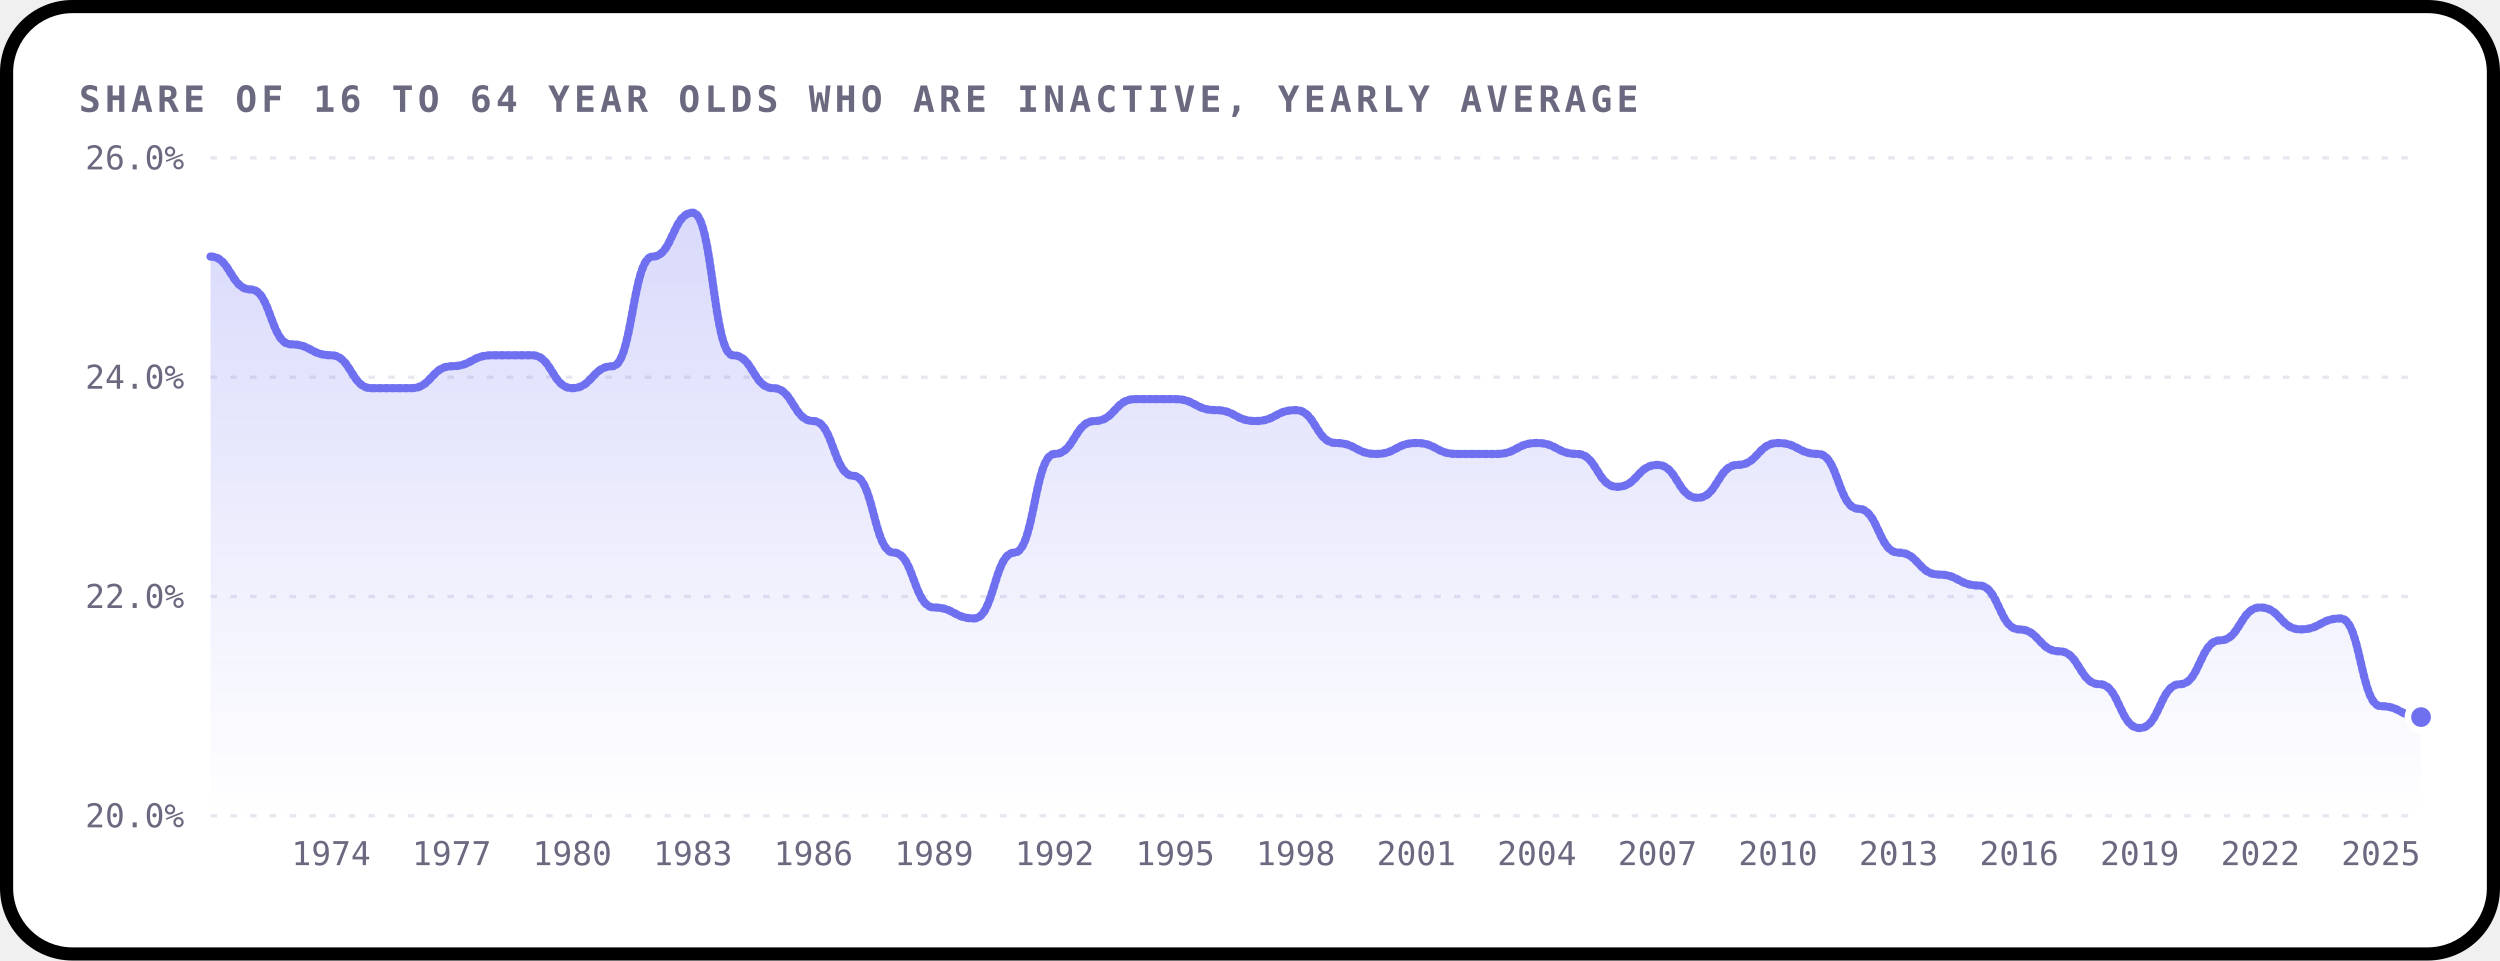
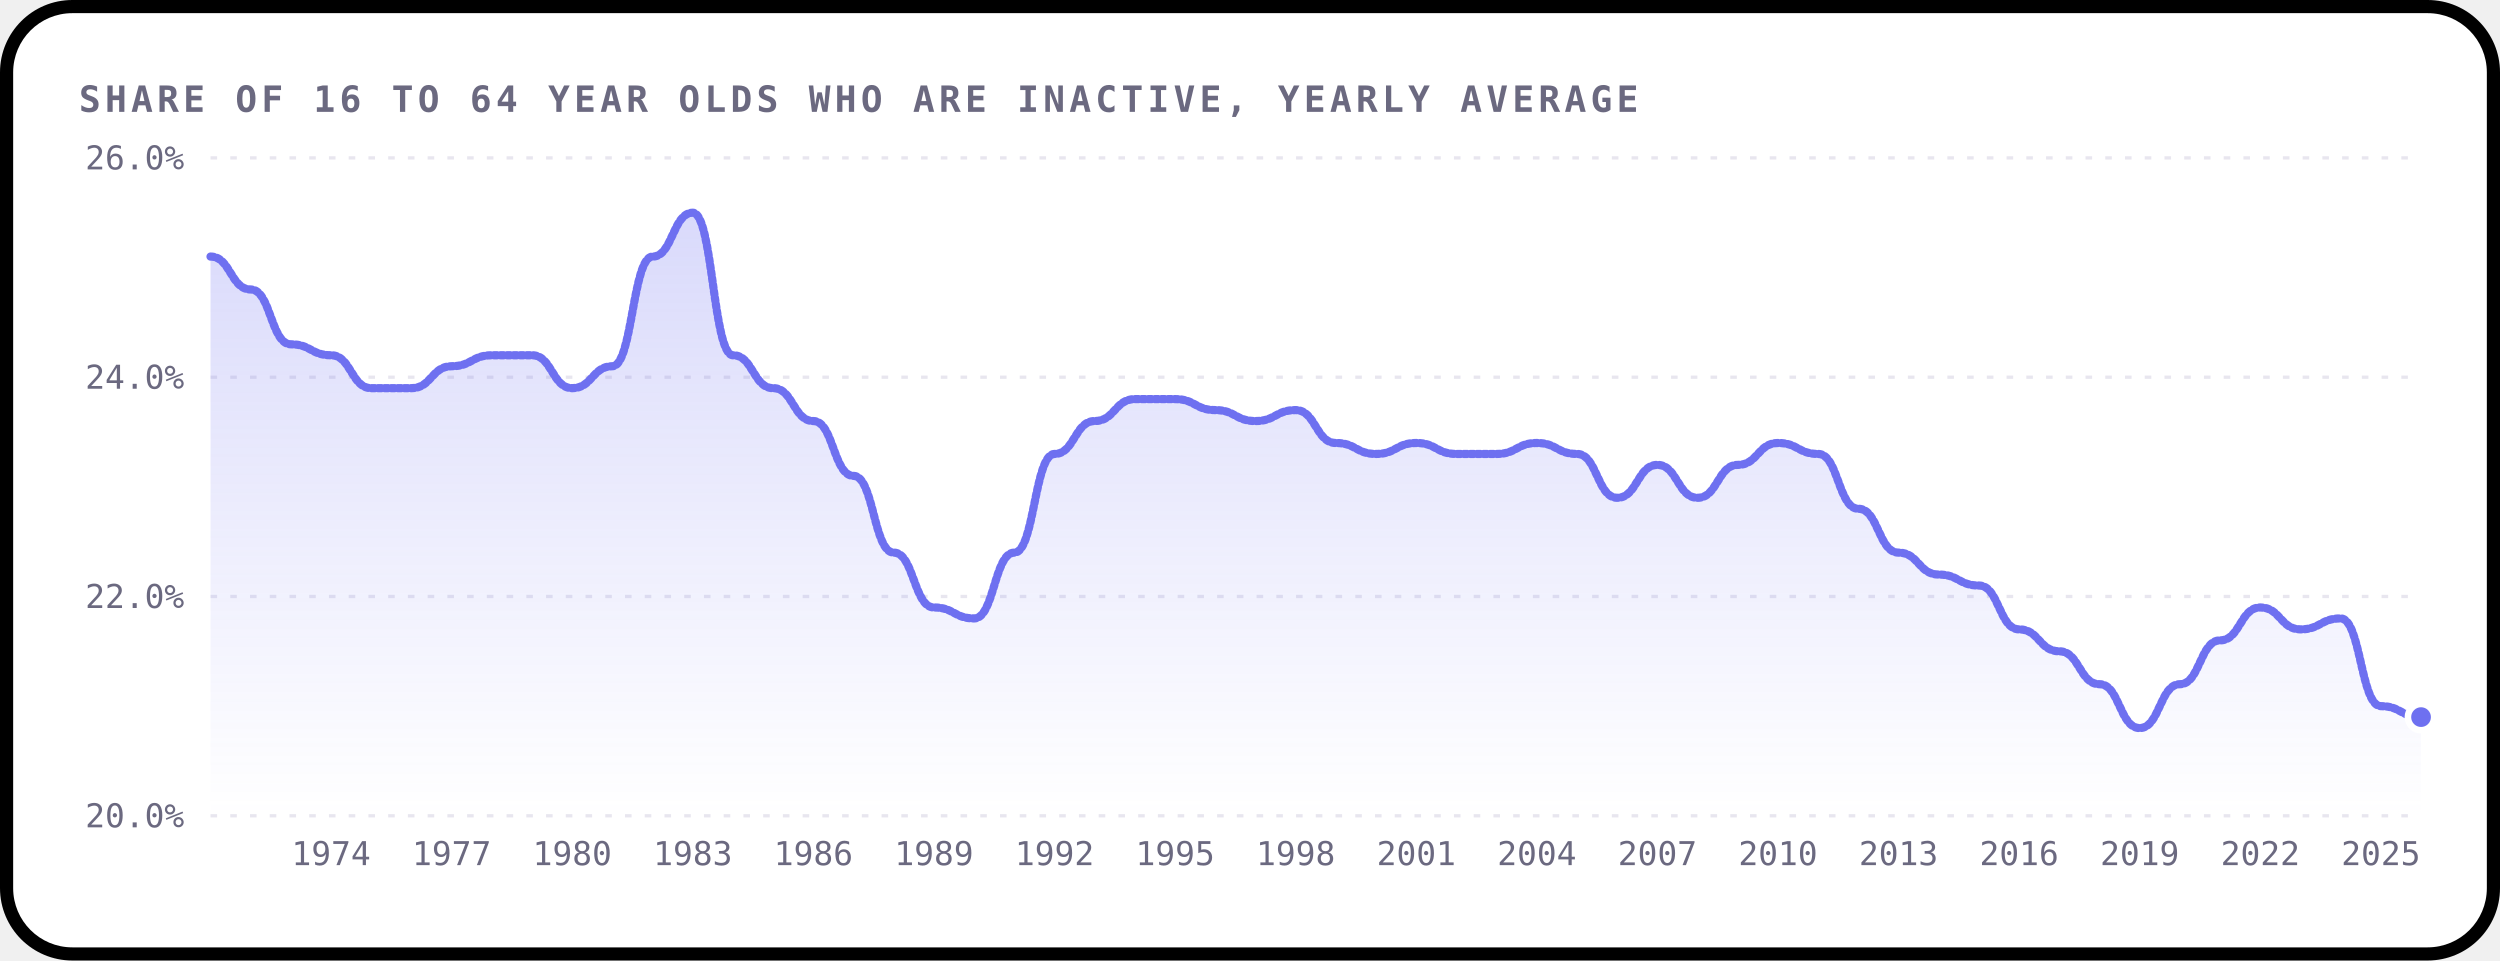
<svg xmlns="http://www.w3.org/2000/svg" viewBox="0 0 760 292" width="760" height="292" role="img" aria-label="Share of 16 to 64 year olds who are inactive, yearly average: 1 series over 56 points">
  <rect width="760" height="292" rx="22" fill="#000000" />
  <rect x="4" y="4" width="752" height="284" rx="18" fill="#ffffff" />
  <text x="24" y="34" fill="#6b6980" font-family="ui-monospace,SFMono-Regular,Menlo,Consolas,monospace" font-size="11" font-weight="600" letter-spacing="1.3">SHARE OF 16 TO 64 YEAR OLDS WHO ARE INACTIVE, YEARLY AVERAGE</text>
  <line x1="64" x2="736" y1="248" y2="248" stroke="#e8e6ef" stroke-dasharray="2 4" />
  <text x="56" y="251.5" fill="#6b6980" font-family="ui-monospace,SFMono-Regular,Menlo,Consolas,monospace" font-size="10" text-anchor="end">20.0%</text>
  <line x1="64" x2="736" y1="181.33" y2="181.33" stroke="#e8e6ef" stroke-dasharray="2 4" />
  <text x="56" y="184.83" fill="#6b6980" font-family="ui-monospace,SFMono-Regular,Menlo,Consolas,monospace" font-size="10" text-anchor="end">22.0%</text>
  <line x1="64" x2="736" y1="114.67" y2="114.67" stroke="#e8e6ef" stroke-dasharray="2 4" />
  <text x="56" y="118.17" fill="#6b6980" font-family="ui-monospace,SFMono-Regular,Menlo,Consolas,monospace" font-size="10" text-anchor="end">24.0%</text>
  <line x1="64" x2="736" y1="48" y2="48" stroke="#e8e6ef" stroke-dasharray="2 4" />
  <text x="56" y="51.5" fill="#6b6980" font-family="ui-monospace,SFMono-Regular,Menlo,Consolas,monospace" font-size="10" text-anchor="end">26.0%</text>
  <text x="64" y="263" fill="#6b6980" font-family="ui-monospace,SFMono-Regular,Menlo,Consolas,monospace" font-size="10" text-anchor="start" />
  <text x="100.65" y="263" fill="#6b6980" font-family="ui-monospace,SFMono-Regular,Menlo,Consolas,monospace" font-size="10" text-anchor="middle">1974</text>
  <text x="137.31" y="263" fill="#6b6980" font-family="ui-monospace,SFMono-Regular,Menlo,Consolas,monospace" font-size="10" text-anchor="middle">1977</text>
  <text x="173.96" y="263" fill="#6b6980" font-family="ui-monospace,SFMono-Regular,Menlo,Consolas,monospace" font-size="10" text-anchor="middle">1980</text>
  <text x="210.62" y="263" fill="#6b6980" font-family="ui-monospace,SFMono-Regular,Menlo,Consolas,monospace" font-size="10" text-anchor="middle">1983</text>
  <text x="247.27" y="263" fill="#6b6980" font-family="ui-monospace,SFMono-Regular,Menlo,Consolas,monospace" font-size="10" text-anchor="middle">1986</text>
  <text x="283.93" y="263" fill="#6b6980" font-family="ui-monospace,SFMono-Regular,Menlo,Consolas,monospace" font-size="10" text-anchor="middle">1989</text>
  <text x="320.58" y="263" fill="#6b6980" font-family="ui-monospace,SFMono-Regular,Menlo,Consolas,monospace" font-size="10" text-anchor="middle">1992</text>
  <text x="357.24" y="263" fill="#6b6980" font-family="ui-monospace,SFMono-Regular,Menlo,Consolas,monospace" font-size="10" text-anchor="middle">1995</text>
  <text x="393.89" y="263" fill="#6b6980" font-family="ui-monospace,SFMono-Regular,Menlo,Consolas,monospace" font-size="10" text-anchor="middle">1998</text>
  <text x="430.55" y="263" fill="#6b6980" font-family="ui-monospace,SFMono-Regular,Menlo,Consolas,monospace" font-size="10" text-anchor="middle">2001</text>
  <text x="467.2" y="263" fill="#6b6980" font-family="ui-monospace,SFMono-Regular,Menlo,Consolas,monospace" font-size="10" text-anchor="middle">2004</text>
  <text x="503.85" y="263" fill="#6b6980" font-family="ui-monospace,SFMono-Regular,Menlo,Consolas,monospace" font-size="10" text-anchor="middle">2007</text>
  <text x="540.51" y="263" fill="#6b6980" font-family="ui-monospace,SFMono-Regular,Menlo,Consolas,monospace" font-size="10" text-anchor="middle">2010</text>
  <text x="577.16" y="263" fill="#6b6980" font-family="ui-monospace,SFMono-Regular,Menlo,Consolas,monospace" font-size="10" text-anchor="middle">2013</text>
  <text x="613.82" y="263" fill="#6b6980" font-family="ui-monospace,SFMono-Regular,Menlo,Consolas,monospace" font-size="10" text-anchor="middle">2016</text>
  <text x="650.47" y="263" fill="#6b6980" font-family="ui-monospace,SFMono-Regular,Menlo,Consolas,monospace" font-size="10" text-anchor="middle">2019</text>
  <text x="687.13" y="263" fill="#6b6980" font-family="ui-monospace,SFMono-Regular,Menlo,Consolas,monospace" font-size="10" text-anchor="middle">2022</text>
  <text x="723.78" y="263" fill="#6b6980" font-family="ui-monospace,SFMono-Regular,Menlo,Consolas,monospace" font-size="10" text-anchor="middle">2025</text>
  <defs>
    <linearGradient id="bzcg17kww" x1="0" y1="0" x2="0" y2="1">
      <stop offset="0" stop-color="#6E70F0" stop-opacity=".26" />
      <stop offset="1" stop-color="#6E70F0" stop-opacity="0" />
    </linearGradient>
  </defs>
-   <path d="M64,78C70.11,78 70.11,88 76.22,88C82.33,88 82.33,104.67 88.44,104.67C94.55,104.67 94.55,108 100.65,108C106.76,108 106.76,118 112.87,118C118.98,118 118.98,118 125.09,118C131.2,118 131.2,111.33 137.31,111.33C143.42,111.33 143.42,108 149.53,108C155.64,108 155.64,108 161.75,108C167.85,108 167.85,118 173.96,118C180.07,118 180.07,111.33 186.18,111.33C192.29,111.33 192.29,78 198.4,78C204.51,78 204.51,64.67 210.62,64.67C216.73,64.67 216.73,108 222.84,108C228.95,108 228.95,118 235.05,118C241.16,118 241.16,128 247.27,128C253.38,128 253.38,144.67 259.49,144.67C265.6,144.67 265.6,168 271.71,168C277.82,168 277.82,184.67 283.93,184.67C290.04,184.67 290.04,188 296.15,188C302.25,188 302.25,168 308.36,168C314.47,168 314.47,138 320.58,138C326.69,138 326.69,128 332.8,128C338.91,128 338.91,121.33 345.02,121.33C351.13,121.33 351.13,121.33 357.24,121.33C363.35,121.33 363.35,124.67 369.45,124.67C375.56,124.67 375.56,128 381.67,128C387.78,128 387.78,124.67 393.89,124.67C400,124.67 400,134.67 406.11,134.67C412.22,134.67 412.22,138 418.33,138C424.44,138 424.44,134.67 430.55,134.67C436.65,134.67 436.65,138 442.76,138C448.87,138 448.87,138 454.98,138C461.09,138 461.09,134.67 467.2,134.67C473.31,134.67 473.31,138 479.42,138C485.53,138 485.53,148 491.64,148C497.75,148 497.75,141.33 503.85,141.33C509.96,141.33 509.96,151.33 516.07,151.33C522.18,151.33 522.18,141.33 528.29,141.33C534.4,141.33 534.4,134.67 540.51,134.67C546.62,134.67 546.62,138 552.73,138C558.84,138 558.84,154.67 564.95,154.67C571.05,154.67 571.05,168 577.16,168C583.27,168 583.27,174.67 589.38,174.67C595.49,174.67 595.49,178 601.6,178C607.71,178 607.71,191.33 613.82,191.33C619.93,191.33 619.93,198 626.04,198C632.15,198 632.15,208 638.25,208C644.36,208 644.36,221.33 650.47,221.33C656.58,221.33 656.58,208 662.69,208C668.8,208 668.8,194.67 674.91,194.67C681.02,194.67 681.02,184.67 687.13,184.67C693.24,184.67 693.24,191.33 699.35,191.33C705.45,191.33 705.45,188 711.56,188C717.67,188 717.67,214.67 723.78,214.67C729.89,214.67 729.89,218 736,218L736,248L64,248Z" fill="url(#bzcg17kww)" />
-   <path d="M64,78C70.11,78 70.11,88 76.22,88C82.33,88 82.33,104.67 88.44,104.67C94.55,104.67 94.55,108 100.65,108C106.76,108 106.76,118 112.87,118C118.98,118 118.98,118 125.09,118C131.2,118 131.2,111.33 137.31,111.33C143.42,111.33 143.42,108 149.53,108C155.64,108 155.64,108 161.75,108C167.85,108 167.85,118 173.96,118C180.07,118 180.07,111.33 186.18,111.33C192.29,111.33 192.29,78 198.4,78C204.51,78 204.51,64.67 210.62,64.67C216.73,64.67 216.73,108 222.84,108C228.95,108 228.95,118 235.05,118C241.16,118 241.16,128 247.27,128C253.38,128 253.38,144.67 259.49,144.67C265.6,144.67 265.6,168 271.71,168C277.82,168 277.82,184.67 283.93,184.67C290.04,184.67 290.04,188 296.15,188C302.25,188 302.25,168 308.36,168C314.47,168 314.47,138 320.58,138C326.69,138 326.69,128 332.8,128C338.91,128 338.91,121.33 345.02,121.33C351.13,121.33 351.13,121.33 357.24,121.33C363.35,121.33 363.35,124.67 369.45,124.67C375.56,124.67 375.56,128 381.67,128C387.78,128 387.78,124.67 393.89,124.67C400,124.67 400,134.67 406.11,134.67C412.22,134.67 412.22,138 418.33,138C424.44,138 424.44,134.67 430.55,134.67C436.65,134.67 436.65,138 442.76,138C448.87,138 448.87,138 454.98,138C461.09,138 461.09,134.67 467.2,134.67C473.31,134.67 473.31,138 479.42,138C485.53,138 485.53,148 491.64,148C497.75,148 497.75,141.33 503.85,141.33C509.96,141.33 509.96,151.33 516.07,151.33C522.18,151.33 522.18,141.33 528.29,141.33C534.4,141.33 534.4,134.67 540.51,134.67C546.62,134.67 546.62,138 552.73,138C558.84,138 558.84,154.67 564.95,154.67C571.05,154.67 571.05,168 577.16,168C583.27,168 583.27,174.67 589.38,174.67C595.49,174.67 595.49,178 601.6,178C607.71,178 607.71,191.33 613.82,191.33C619.93,191.33 619.93,198 626.04,198C632.15,198 632.15,208 638.25,208C644.36,208 644.36,221.33 650.47,221.33C656.58,221.33 656.58,208 662.69,208C668.8,208 668.8,194.67 674.91,194.67C681.02,194.67 681.02,184.67 687.13,184.67C693.24,184.67 693.24,191.33 699.35,191.33C705.45,191.33 705.45,188 711.56,188C717.67,188 717.67,214.67 723.78,214.67C729.89,214.67 729.89,218 736,218" fill="none" stroke="#6E70F0" stroke-width="2.5" stroke-linecap="round" stroke-linejoin="round" pathLength="1" style="stroke-dasharray:1" />
+   <path d="M64,78C70.11,78 70.11,88 76.22,88C82.33,88 82.33,104.67 88.44,104.67C94.55,104.67 94.55,108 100.65,108C106.76,108 106.76,118 112.87,118C118.98,118 118.98,118 125.09,118C131.2,118 131.2,111.33 137.31,111.33C143.42,111.33 143.42,108 149.53,108C155.64,108 155.64,108 161.75,108C167.85,108 167.85,118 173.96,118C180.07,118 180.07,111.33 186.18,111.33C192.29,111.33 192.29,78 198.4,78C204.51,78 204.51,64.67 210.62,64.67C216.73,64.67 216.73,108 222.84,108C228.95,108 228.95,118 235.05,118C241.16,118 241.16,128 247.27,128C253.38,128 253.38,144.67 259.49,144.67C265.6,144.67 265.6,168 271.71,168C277.82,168 277.82,184.67 283.93,184.67C290.04,184.67 290.04,188 296.15,188C302.25,188 302.25,168 308.36,168C314.47,168 314.47,138 320.58,138C326.69,138 326.69,128 332.8,128C338.91,128 338.91,121.33 345.02,121.33C351.13,121.33 351.13,121.33 357.24,121.33C363.35,121.33 363.35,124.67 369.45,124.67C375.56,124.67 375.56,128 381.67,128C387.78,128 387.78,124.67 393.89,124.67C400,124.67 400,134.67 406.11,134.67C412.22,134.67 412.22,138 418.33,138C424.44,138 424.44,134.67 430.55,134.67C436.65,134.67 436.65,138 442.76,138C448.87,138 448.87,138 454.98,138C461.09,138 461.09,134.67 467.2,134.67C473.31,134.67 473.31,138 479.42,138C485.53,138 485.53,151.33 491.64,151.33C497.75,151.33 497.75,141.33 503.85,141.33C509.96,141.33 509.96,151.33 516.07,151.33C522.18,151.33 522.18,141.33 528.29,141.33C534.4,141.33 534.4,134.67 540.51,134.67C546.62,134.67 546.62,138 552.73,138C558.84,138 558.84,154.67 564.95,154.67C571.05,154.67 571.05,168 577.16,168C583.27,168 583.27,174.67 589.38,174.67C595.49,174.67 595.49,178 601.6,178C607.71,178 607.71,191.33 613.82,191.33C619.93,191.33 619.93,198 626.04,198C632.15,198 632.15,208 638.25,208C644.36,208 644.36,221.33 650.47,221.33C656.58,221.33 656.58,208 662.69,208C668.8,208 668.8,194.67 674.91,194.67C681.02,194.67 681.02,184.67 687.13,184.67C693.24,184.67 693.24,191.33 699.35,191.33C705.45,191.33 705.45,188 711.56,188C717.67,188 717.67,214.67 723.78,214.67C729.89,214.67 729.89,218 736,218L736,248L64,248Z" fill="url(#bzcg17kww)" />
+   <path d="M64,78C70.11,78 70.11,88 76.22,88C82.33,88 82.33,104.67 88.44,104.67C94.55,104.67 94.55,108 100.65,108C106.76,108 106.76,118 112.87,118C118.98,118 118.98,118 125.09,118C131.2,118 131.2,111.33 137.31,111.33C143.42,111.33 143.42,108 149.53,108C155.64,108 155.64,108 161.75,108C167.85,108 167.85,118 173.96,118C180.07,118 180.07,111.33 186.18,111.33C192.29,111.33 192.29,78 198.4,78C204.51,78 204.51,64.67 210.62,64.67C216.73,64.67 216.73,108 222.84,108C228.95,108 228.95,118 235.05,118C241.16,118 241.16,128 247.27,128C253.38,128 253.38,144.67 259.49,144.67C265.6,144.67 265.6,168 271.71,168C277.82,168 277.82,184.67 283.93,184.67C290.04,184.67 290.04,188 296.15,188C302.25,188 302.25,168 308.36,168C314.47,168 314.47,138 320.58,138C326.69,138 326.69,128 332.8,128C338.91,128 338.91,121.33 345.02,121.33C351.13,121.33 351.13,121.33 357.24,121.33C363.35,121.33 363.35,124.67 369.45,124.67C375.56,124.67 375.56,128 381.67,128C387.78,128 387.78,124.67 393.89,124.67C400,124.67 400,134.67 406.11,134.67C412.22,134.67 412.22,138 418.33,138C424.44,138 424.44,134.67 430.55,134.67C436.65,134.67 436.65,138 442.76,138C448.87,138 448.87,138 454.98,138C461.09,138 461.09,134.67 467.2,134.67C473.31,134.67 473.31,138 479.42,138C485.53,138 485.53,151.33 491.64,151.33C497.75,151.33 497.75,141.33 503.85,141.33C509.96,141.33 509.96,151.33 516.07,151.33C522.18,151.33 522.18,141.33 528.29,141.33C534.4,141.33 534.4,134.67 540.51,134.67C546.62,134.67 546.62,138 552.73,138C558.84,138 558.84,154.67 564.95,154.67C571.05,154.67 571.05,168 577.16,168C583.27,168 583.27,174.67 589.38,174.67C595.49,174.67 595.49,178 601.6,178C607.71,178 607.71,191.33 613.82,191.33C619.93,191.33 619.93,198 626.04,198C632.15,198 632.15,208 638.25,208C644.36,208 644.36,221.33 650.47,221.33C656.58,221.33 656.58,208 662.69,208C668.8,208 668.8,194.67 674.91,194.67C681.02,194.67 681.02,184.67 687.13,184.67C693.24,184.67 693.24,191.33 699.35,191.33C705.45,191.33 705.45,188 711.56,188C717.67,188 717.67,214.67 723.78,214.67C729.89,214.67 729.89,218 736,218" fill="none" stroke="#6E70F0" stroke-width="2.5" stroke-linecap="round" stroke-linejoin="round" pathLength="1" style="stroke-dasharray:1" />
  <circle cx="736" cy="218" r="4" fill="#6E70F0" stroke="#ffffff" stroke-width="2" />
</svg>
